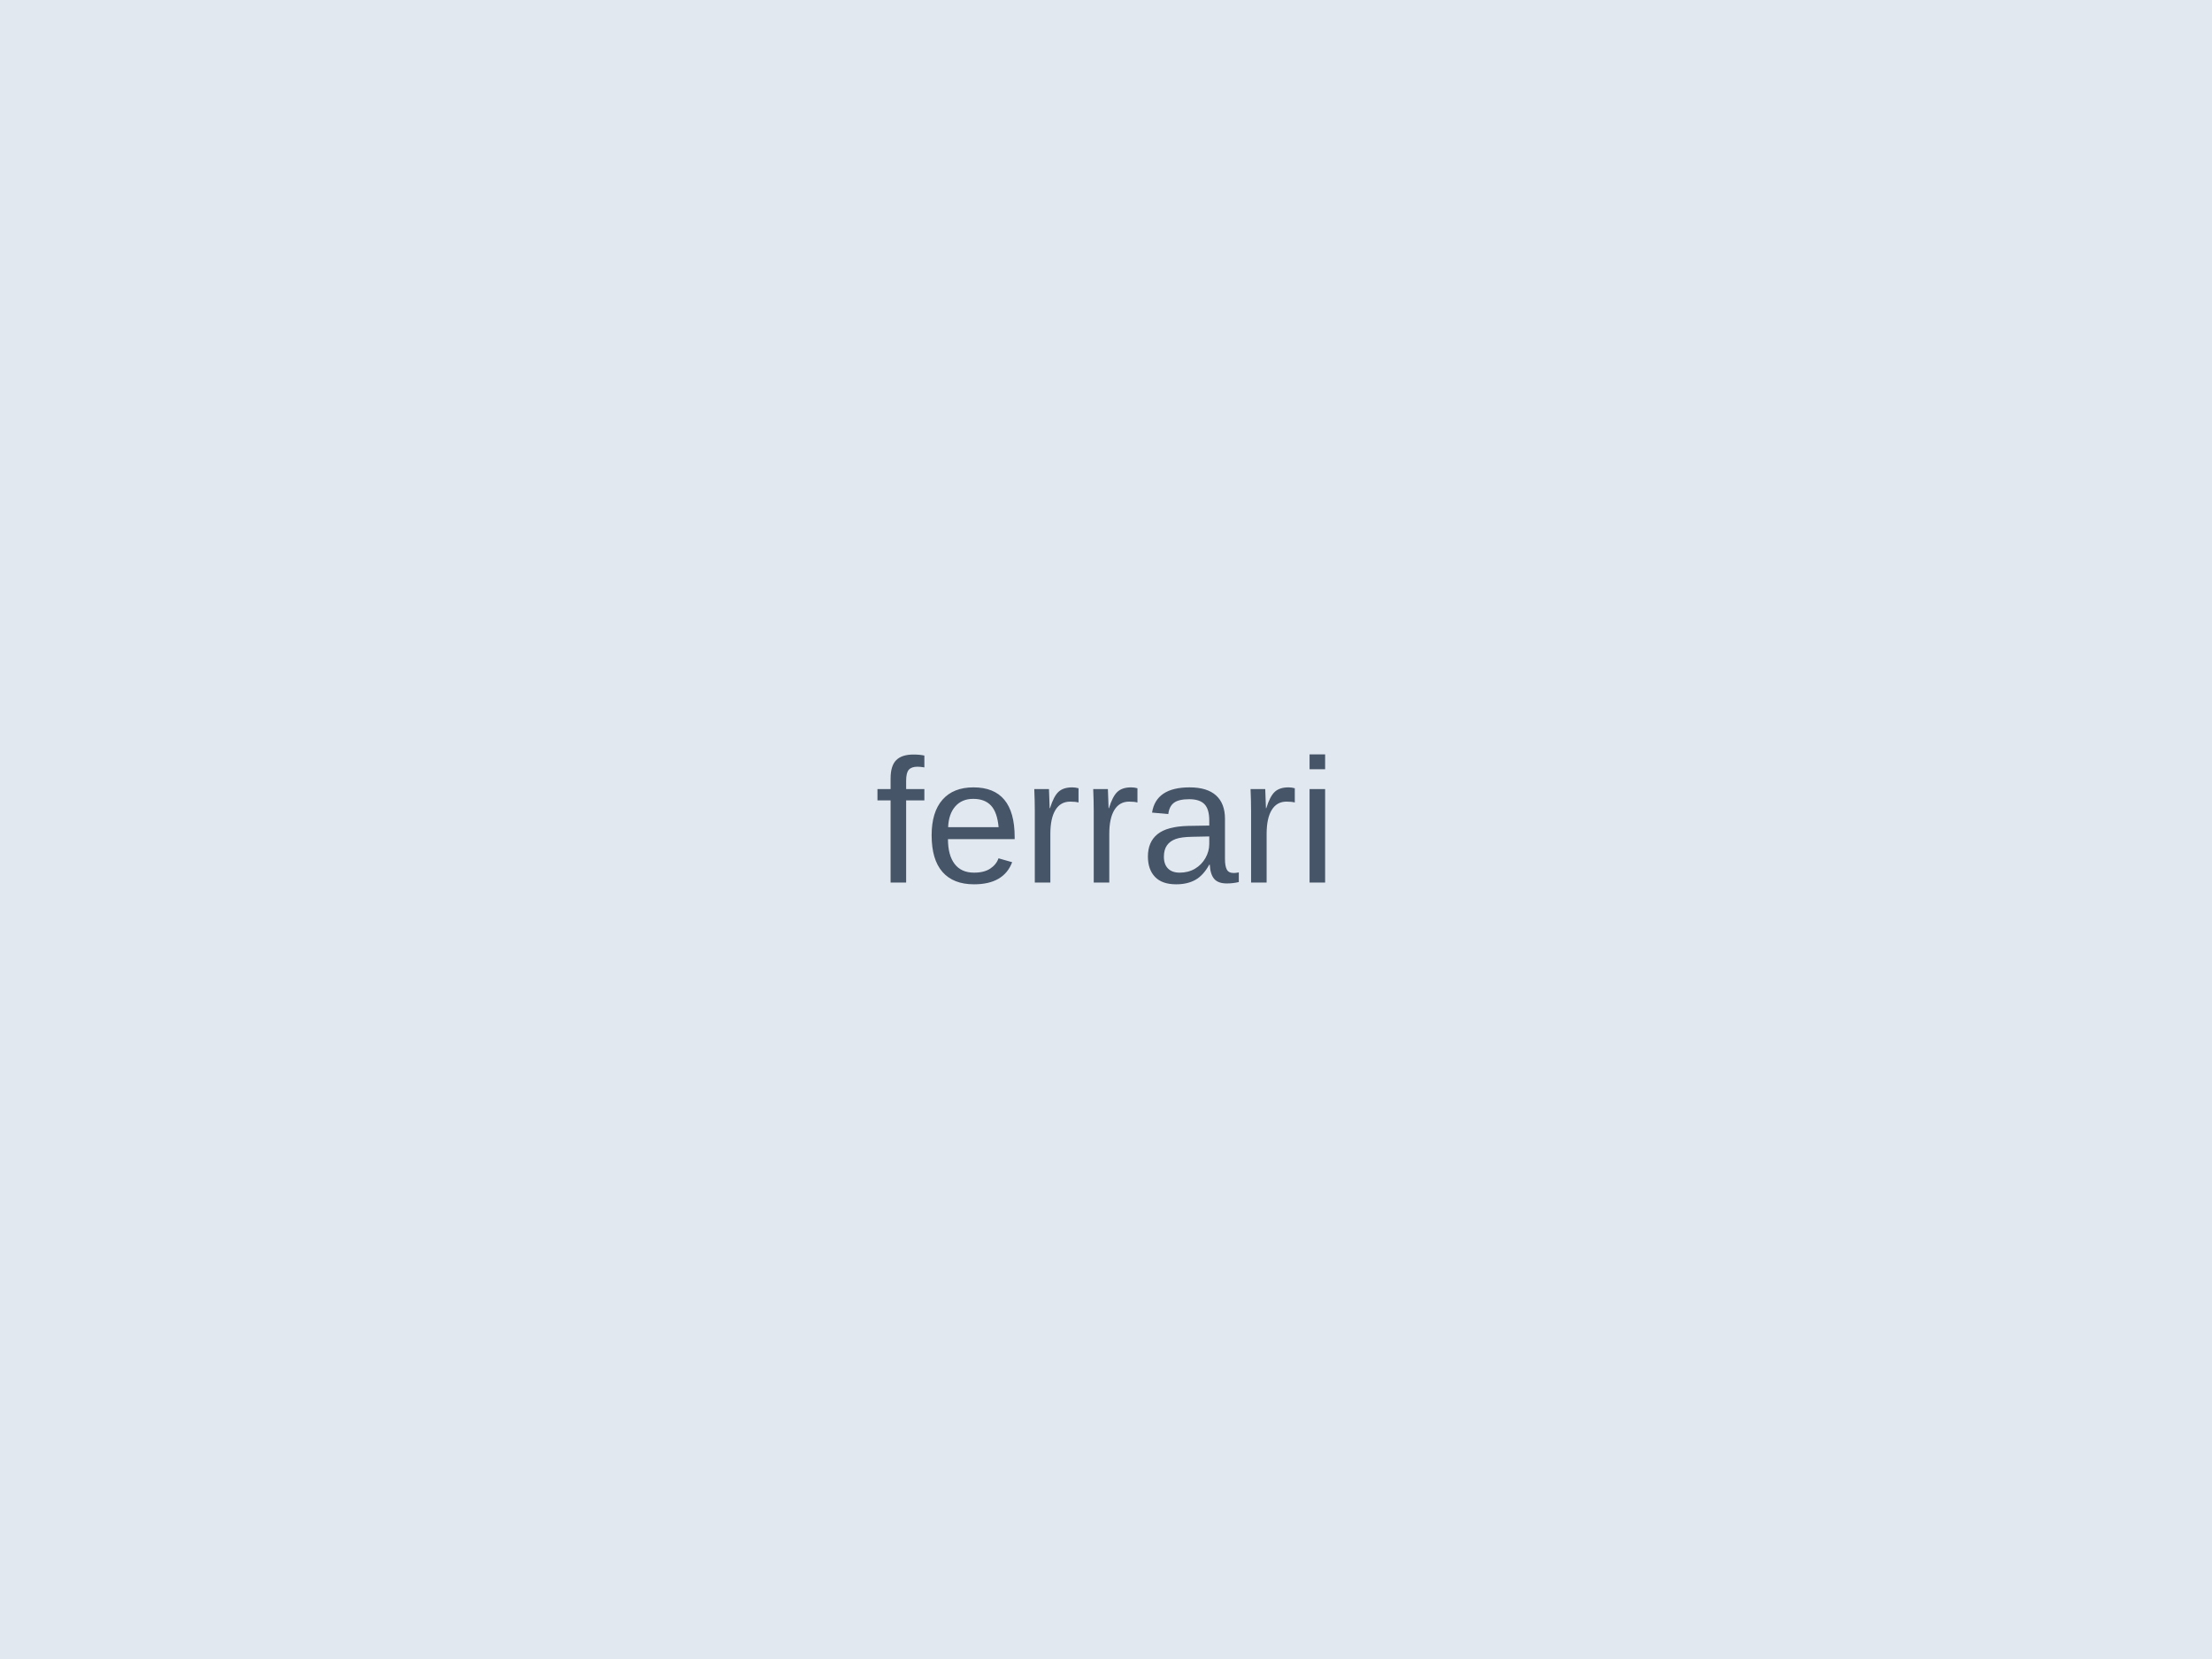
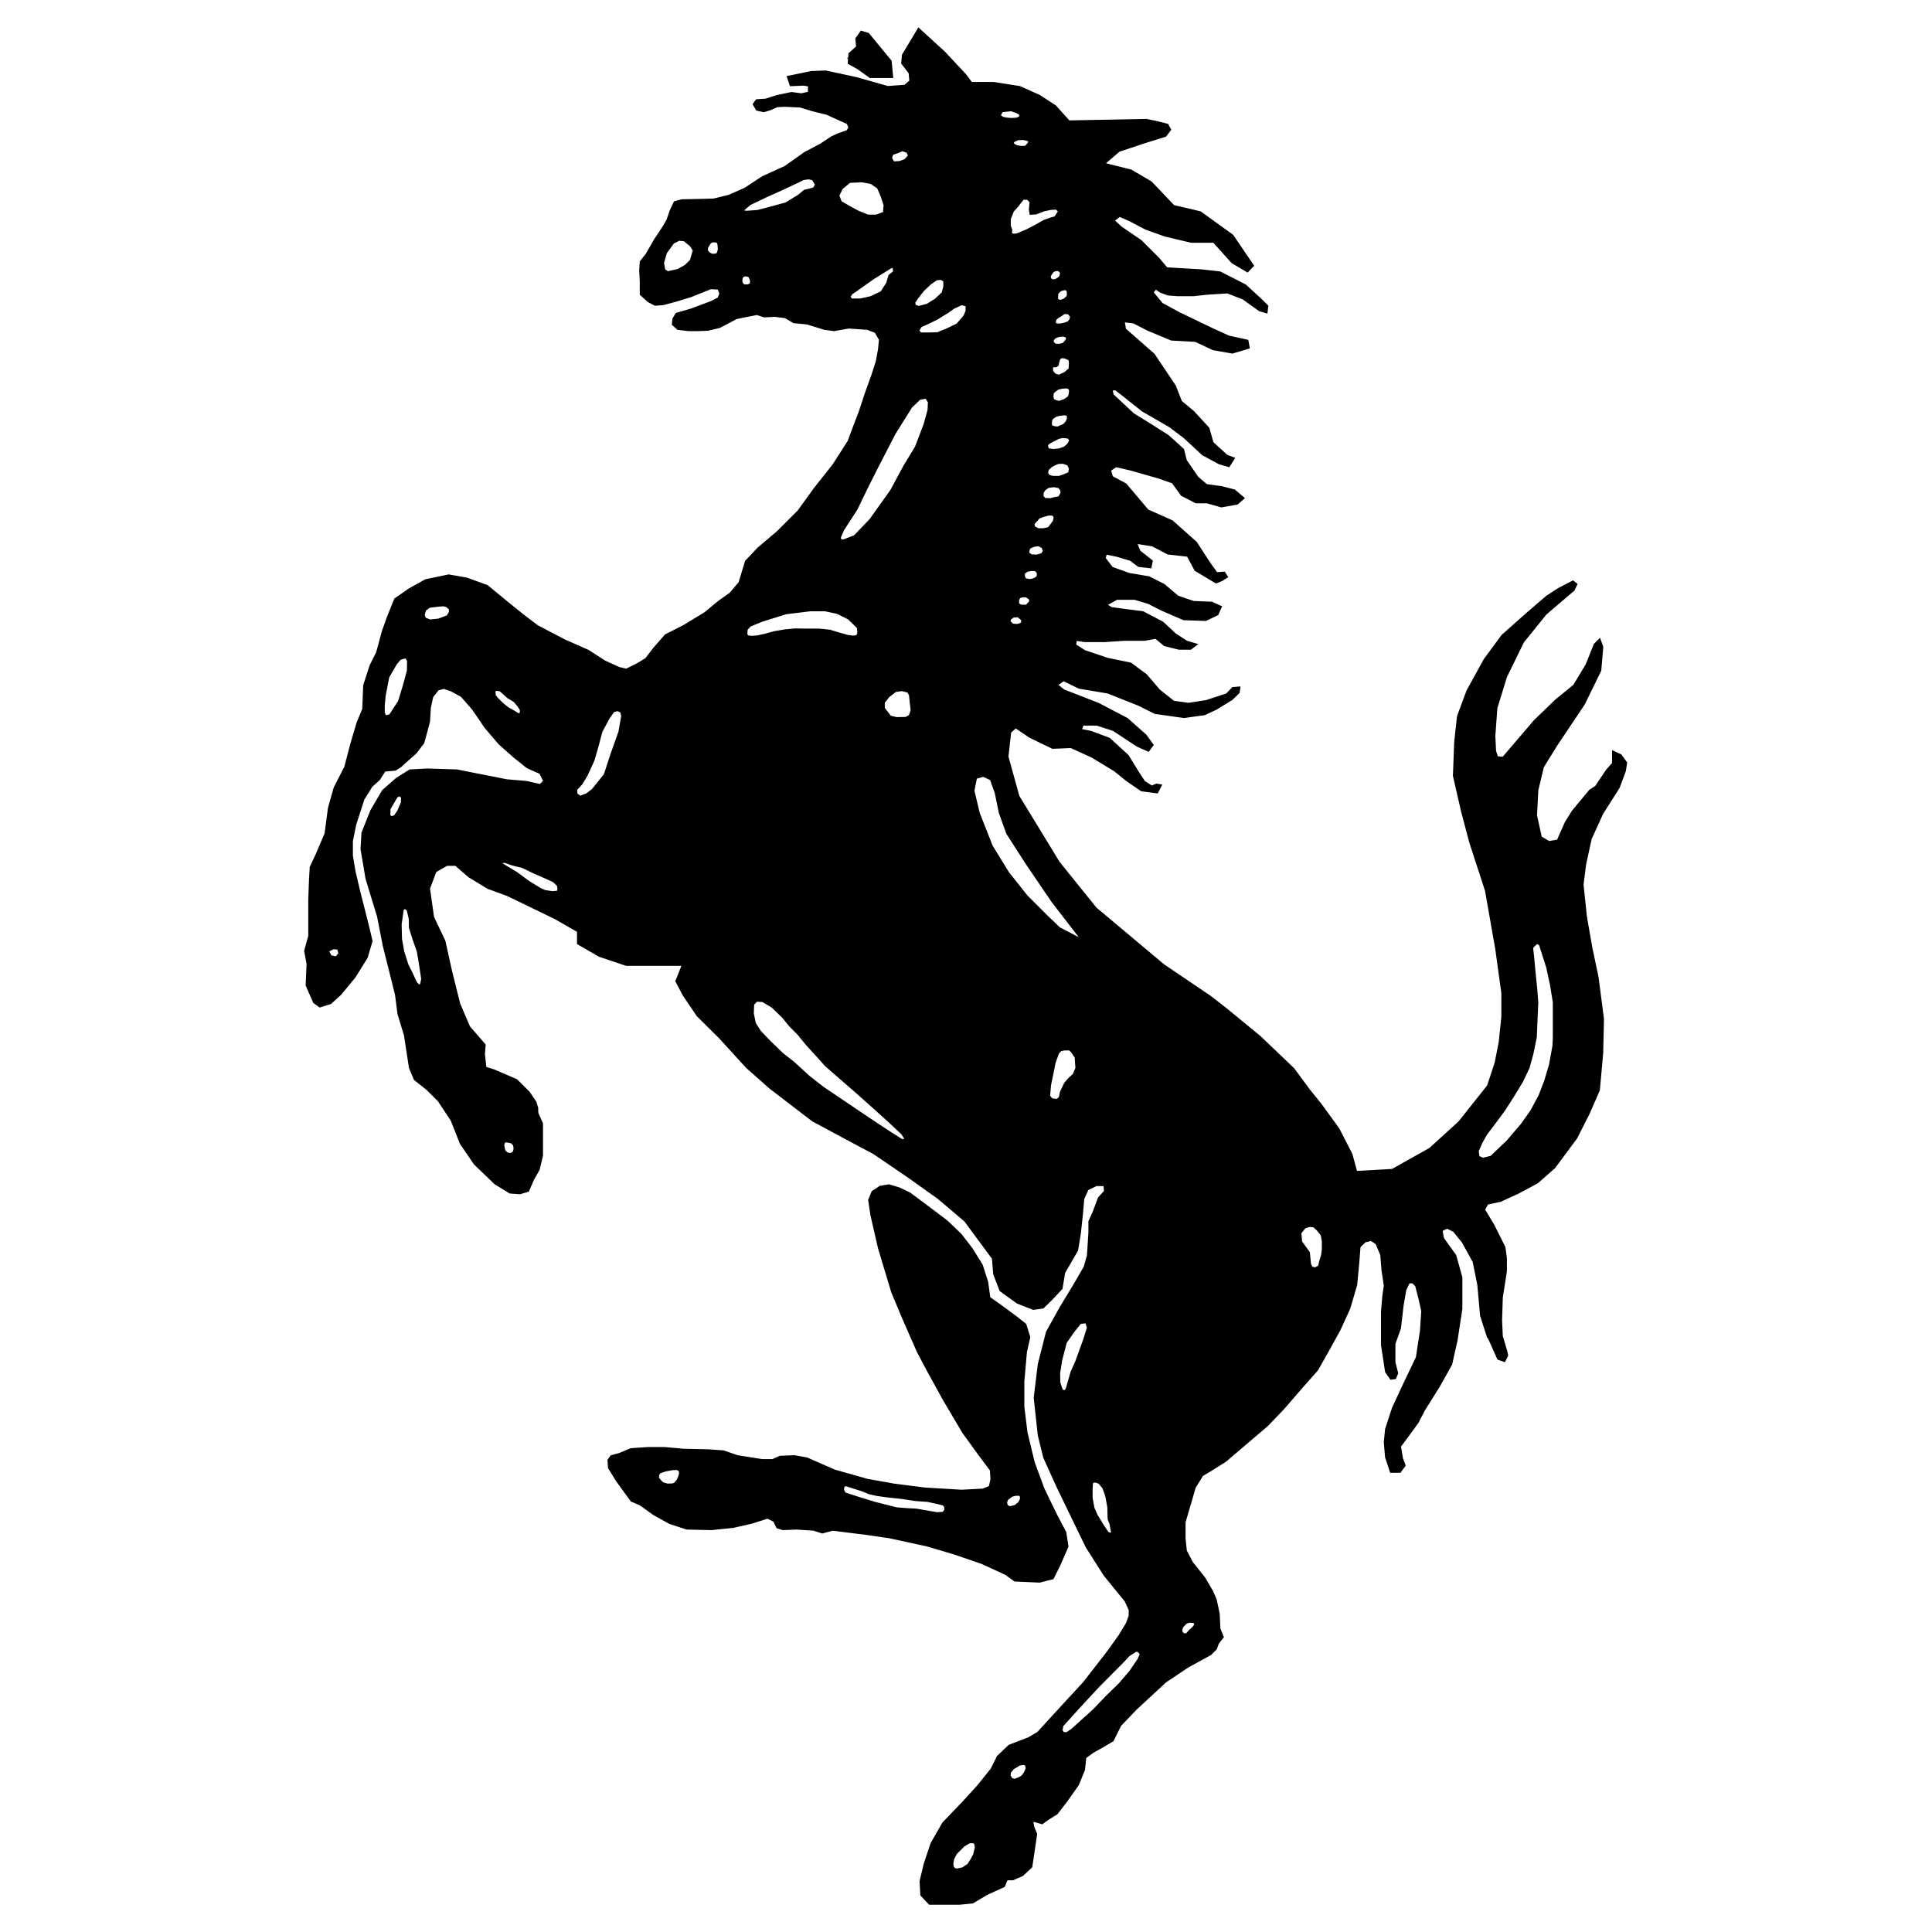
- <svg xmlns="http://www.w3.org/2000/svg" width="800" height="600">
-   <rect width="100%" height="100%" fill="#e2e8f0" />
-   <text x="50%" y="50%" font-family="Arial, sans-serif" font-size="64" fill="#475569" text-anchor="middle" dy=".3em">ferrari</text>
+ <svg xmlns="http://www.w3.org/2000/svg" width="2500" height="2500" viewBox="0 0 192.744 192.744">
+   <path fill="#fff" d="M0 0h192.744v192.744H0z" />
+   <path stroke="#000" stroke-width=".216" stroke-miterlimit="2.613" d="M87.053 118.908l-.334.816.223 1.48.759 3.313 1.314 4.369 1.092 2.61 1.462 3.332 1.037 1.962 1.592 2.888 1.906 3.219 1.5 2.075 1.258 1.684.056.926-.166.759-.703.277-2.111.111-3.702-.221-3.054-.39-2.684-.481-3.259-.925-1.647-.722-1.092-.481-1.241-.223-1.425.056-.758.333h-1.037l-2.462-.389-1.407-.481-1.536-.111-2.444-.054-1.851-.168h-1.703l-1.684.111-1.148.48-.815.223-.278.389.056.76.777 1.257 1.463 2.019.87.369 1.37.982 1.573.871 1.703.554 2.444.056 2.184-.223 1.851-.424 1.574-.5.666.333.315.647.555.167 1.351-.056 1.703.112.871.277 1.036-.277 3.369.423 2.295.334 3.758.816 2.739.813 2.704.927 2.385 1.092.927.666 2.463.111 1.313-.333.703-1.426.758-1.739-.218-1.407-.926-1.759-1.24-2.555-.984-2.665-.722-3-.313-2.572v-2.499l.259-2.943.334-1.482-.39-1.257-.813-.648-1.629-1.203-1.151-.815-.218-1.574-.538-1.684-1.02-1.648-1.091-1.406-1.369-1.313-1.741-1.316-1.962-1.463-1.037-.499-1.036-.314-.87.147-.759.5z" />
+   <path d="M80.722 8.528l-.018.722-.759.167-.981-.129-1.481.314-1.11.352-.889.056-.278.389.315.537.667.148.629-.185.722-.315.741-.037 1.573.074 1.203.37 1.425.352 2.092.944.186.445-.222.351-.981.352-.592.278-1.055.703-1.61.852-1.962 1.389-2.24 1.018-1.777 1.167-1.61.704-1.518.37-1.333.037-1.833.037-.704.185-.407.852-.315.926-.352.629-.889 1.333-.852 1.48-.574.722-.056.833.056 1.166v1.24l.759.685.667.352.796-.056 1.296-.352 1.462-.444 1.981-.796.796.037.185.5-.185.481-.667.352-2.018.759-1.518.444-.296.5-.056.537.5.444 1.055.129h.852l1.073-.037 1.167-.278 1.685-.889 1.111-.222.944-.186.722.241 1.055-.055 1.037.13.852.5 1.333.129 1.74.537.944.129 1.462-.259 1.87.13.814.314.445.759-.093.981-.222 1.203-.444 1.388-.629 1.74-.629 1.907-.667 1.74-.444 1.203-1.518 2.37-1.833 2.313-1.647 2.277-2.092 2.091-1.925 1.629-1.222 1.295-.647 2.129-.907 1.074-1.148.814-1.388 1.147-2.129 1.296-1.795.907-1.147 1.314-.815 1.056-.814.5-1.147.574-.74-.167-1.462-.667-1.629-1.055-2.388-1.055-2.684-1.407-1.388-1.055-1.722-1.388-1.888-1.555-2.036-.74-1.795-.315-2.295.481-1.629.907-1.407.981-.722 1.795-.5 1.389-.574 2.128-.647 1.295-.648 1.981-.092 2.37-.574 1.388-.648 2.203-.574 2.203-1.055 2.055-.574 2.036-.333 2.536-.907 2.129-.574 1.222-.074 1.222-.074 2.055v3.591l-.408 1.48.241 1.296-.094 2.129.741 1.703.574.407 1.055-.334.98-.889 1.407-1.703 1.222-1.962.481-1.629-.314-1.314-.408-1.629-.5-1.962-.481-2.054-.259-1.556v-1.462l.333-1.647.814-2.518.814-1.314.741-.666.573-.889 1.056-.093.5-.314.74-.667.814-.722.74-.981.314-1.146.26-.981.074-1.314.241-1.147.574-.722.574-.167.74.241 1.056.574 1.147 1.314 1.222 1.795 1.388 1.629 1.481 1.314 1.314 1.055 1.292.573.407.815-.407.408-1.389-.315-1.962-.167-2.536-.5-2.443-.481-2.943-.093-1.721.093-1.313.814-1.388 1.222-1.148 1.962-.889 2.221-.092 1.629.5 2.943 1.147 3.758.574 2.943.722 2.869.5 2.019.241 1.888.647 2.129.5 3.258.481 1.147 1.24.981 1.148 1.146 1.295 1.963.907 2.295 1.388 2.036 2.037 1.962 1.48.907.98.074.814-.241.5-1.146.555-.981.333-1.388v-3.185l-.407-.907c-.074 0-.074-.573-.074-.647l-.167-.573-.667-.98-1.222-1.223-2.277-.98-.833-.26-.148-1.388.074-.889-1.555-1.796-.981-2.296-.815-3.259-.666-3.017-1.129-2.37-.407-2.869.647-1.721 1.148-.648h.888l1.314 1.148 1.888 1.148 1.962.722 4.738 2.295 2.296 1.314v1.222l2.11 1.221 2.703.907h5.646l-.407 1.056-.24.573.722 1.37 1.388 2.055 2.222 2.202 2.684 2.944 2.295 2.035 4.295 3.295 3.48 1.869 2.61 1.389 3.351 2.277 3.091 2.203 2.666 2.258 2.776 3.758.129 1.572.629 1.63 1.703 1.222 1.556.611.963-.131.761-.739 1.092-1.166.26-1.573 1.295-2.24.277-1.722.205-1.906.129-1.5.426-.942.869-.426h.834l.055.629-.609.666-.537 1.443-.408.889v1.092l-.147 2.314-.332 1.166-1.019 1.758-1.371 2.26-1.368 2.461-.813 3.203-.408 3.351.408 3.739.537 2.185 1.295 2.869 1.647 3.406 1.295 2.665 1.776 2.796 2.109 2.592.408.888v.611l-.277.759-.74 1.222-1.166 1.629-2.389 3.074-2.389 2.59-2.184 2.39-.943.555-1.926.74-1.148 1.093-.611 1.24-1.369 1.702-1.553 1.702-1.907 1.981-1.167 2.036-.685 2.055-.407 1.702.074 1.37.814.87h3l1.294-.129 1.354-.813 1.776-.815.276-.685h.611l.943-.408.889-.832.482-3.258-.279-.687-.129-.685.482.129.535.148.557-.408.889-.555.943-1.222 1.166-1.647.611-1.499.129-1.223.76-.556 1.092-.61.889-.537.74-1.499 1.574-1.646 2.941-2.722 2.239-1.499 2.261-1.24.534-.537.205-.556.479-.61-.334-.813-.071-1.5-.298-1.405-.352-.814-.777-1.333-1.239-1.556-.61-1.166-.13-1.223v-1.646l.276-.943.74-2.536.758-1.222.816-.481 1.498-.944 1.777-1.518 2.389-2.035 1.629-1.703 1.646-1.907 1.703-1.925 1.223-2.166 1.018-1.852.963-2.109.685-2.334.205-2.164.129-1.647.556-.537.61-.147.537.353.481 1.147.129 1.572.224 1.499-.147 1.02-.131 1.573v3.351l.407 2.647.479.685.408-.056.203-.481-.277-1.092v-1.853l.556-1.555.26-2.258.276-1.574.354-.74h.407l.332.333.334 1.296.276 1.24-.129 1.962-.408 2.666-1.239 2.593-1.146 2.461-.687 2.11-.129 1.296.129 1.499.479 1.443h.89l.463-.629-.261-.685-.202-1.223.813-1.093.945-1.296.629-1.221 1.498-2.39 1.223-2.185.537-2.389.48-3.146v-3.129l-.609-2.185-1.223-1.703-.148-.813.557-.277.686.332.889 1.093 1.092 1.98.463 2.312.277 3.073.686 2.129.074.056.943 2.11.61.222.276-.555-.073-.334-.464-1.572-.073-1.573.073-2.313.408-2.592v-1.296l-.147-1.092-1.093-2.186-.944-1.573.334-.61 1.298-.277 1.774-.813 1.907-1.02 1.703-1.499 2.185-2.942 1.239-2.443 1.019-2.332.334-3.739.074-3.351-.537-4.146-.629-2.999-.537-3.073-.334-3.202.261-2.036.555-2.536 1.147-2.518 1.646-2.591.611-1.647.129-.814-.535-.74-.756-.355v1.167l-.611.685-1.092 1.629-.611.407-1.703 2.055-.684 1.092-.814 1.833-.889.148-.814-.481-.482-2.185.131-2.517.556-2.333 1.353-2.185 2.737-4.091 1.632-3.332.202-2.333-.26-.74-.479.481-.814 2.036-1.24 2.055-1.834 1.5-2.109 2.036-3.146 3.684-.61-.056-.203-.629-.074-1.5.203-2.795.963-3.128 1.703-3.48 2.258-2.795 2.795-2.388.26-.555-.334-.259-1.424.74-1.168.759-1.98 1.703-2.461 2.185-1.76 2.388-1.721 3.128-.943 2.536-.277 2.518-.131 3.406.814 3.554.814 3.073 1.573 4.832 1.019 5.794.611 4.423v2.39l-.261 2.517-.405 2.057-.761 2.312-2.869 3.609-2.926 2.665-3.757 2.11-3.61.203-.479-1.759-1.295-2.536-1.777-2.443-1.166-1.442-1.555-2.11-3.353-3.201-3.405-2.795-1.498-1.168-4.703-3.184-6.756-5.665-3.685-4.572-4.034-6.608-1.093-3.961.276-2.462.556-.481 1.427.962 2.258 1.092 1.834-.074 2.108.963 2.259 1.37 1.166.944 1.5 1.037 1.555.204.352-.685-.408-.074-.48.204-.758-.481-.668-1.018-.961-1.574-1.852-1.702-1.832-.685-1.02-.204.205-.537h1.424l1.647.537 2.388 1.573 1.094.481.406-.556-.687-.944-1.851-1.648-2.869-1.499-3.463-1.351-.684-.555.684-.481 1.556.759 2.871.481 3.071 1.222 1.629.814 2.869.407 2.056-.277 1.146-.537 1.574-.963.686-.666.074-.481-.637.052-.608.629-2.037.667-1.777.277-1.5-.204-1.443-1.147-1.295-1.518-1.555-1.147-2.332-.481-2.24-.759-.963-.611.074-.536.889.129h1.98l1.979-.129h2.037l1.093-.204.889.74 1.424.352h1.166l.537-.407-.943-.278-1.166-.759-1.223-1.147-1.98-1.037-1.629-.204-1.498-.204-.557-.333 1.094-.611h1.775l1.371.407 1.352.686 2.184.944 2.184.074 1.166-.555.334-.741-.889-.407-1.832-.074-1.574-.537-1.368-1.166-1.5-.759-1.979-.333-1.703-.611-.74-.962.129-.481 1.094.222 1.369.407.814.611 1.166.129.129-.611-1.221-.962-.354-.87 1.646.259 1.555.814 1.98.222.76 1.425 2.035 1.222.111-.019.445-.185.537-.333-.261-.407-.76.055-.685-.944-1.371-2.11-2.387-2.128-2.443-1.092-.686-.814-1.5-1.777-1.369-.74-.203-.685.609-.407 1.445.333 2.85.814 1.371.481.889 1.24 1.424.741h1.093l1.444.407 1.572-.278.611-.537-.889-.759-1.295-.333-1.5-.204-.89-.759-1.166-1.703-.276-1.092-1.5-1.352-1.629-1.037-1.853-1.148-2.035-1.906-.129-.556h.461l2.666 2.11 2.722 1.573 1.444 1.092L120 45.325l1.646.888.945.278.48-.759-.684-.259-1.427-1.296-.407-1.443-1.498-1.629-1.24-1.037-.611-1.555-2.109-3.146-2.869-2.518-.131-.814 1.018.129 1.445.741 2.312.962 2.389.13 1.777.833 1.906.333 1.629-.481-.129-.685-1.852-.408-1.63-.74-3.276-1.573-1.775-.962-.945-1.148.334-.408.48.333.74.278.963.074h1.574l1.35-.148 2.057-.129 1.572.611 1.629 1.166.686.204.074-.611-.557-.555-1.629-1.5-2.535-1.296-1.832-.204-3.48-.204-.813-.962-1.776-1.777-1.98-1.351-.74-.685.611-.481.943.407 1.702.889 1.925.685 2.592.611h2.24l1.852 2.055 1.5.888.537-.555-2.037-2.999-3.203-2.313-2.666-.629-2.258-2.37-1.98-1.166-2.721-.685 1.5-1.295 2.664-.889 1.98-.611.463-.61-.259-.481-1.094-.277-1.035-.204-7.7.148-1.369-1.518-1.556-1.018-1.979-.889-2.593-.408H96.9l-.61-.814-2.11-2.258L91.644 2.9l-1.555 2.592-.074.814.741.962.074.814-.536.481-1.722.129-3.129-.889-3.073-.663-1.426.055-2.332.481.277.815 1.296-.056.537.093z" stroke="#000" stroke-width=".216" stroke-miterlimit="2.613" />
+   <path stroke="#000" stroke-width=".216" stroke-miterlimit="2.613" d="M88.997 7.676l-.149-1.573-2.24-2.721-.685-.204-.481.685.074.815-.759.684-.074.945.889.481 1.24.888h2.185z" />
+   <path fill="none" stroke="#000" stroke-width=".216" stroke-miterlimit="2.613" d="M84.628 5.899l.055-.129" />
+   <path fill="#fff" stroke="#000" stroke-width=".216" stroke-miterlimit="2.613" d="M108.009 93.826l-3-3.888-2.593-3.813-1.925-2.998-.739-2.055-.407-1.981-.483-1.351-.758-.351-.742.203-.258 1.296.538 2.258 1.295 3.277 1.628 2.646 1.851 2.333 2.037 2.036 1.221 1.166 2.335 1.222zM67.154 24.207l-.722.999-.297 1.018.13.722.352.222 1.018-.222.759-.425.537-.538.296-.999-.296-.481-.648-.537-.537-.055-.592.296zM86.59 21.522h.833l.778-.295.055-.778-.296-.888-.352-.833-.703-.482-.907-.167-1.241.056-.777.648-.352.722.241.648.833.481.888.481 1 .407zM153.321 94.048l-.481.481.095.87.145 1.555.168 1.649.11 1.423-.073 1.63-.074 1.814-.334 1.629-.39 1.425-.666 1.389-.868 1.425-.89 1.39-.944 1.276-.869 1.147-.481.87-.353.796.073.593.448.203.832-.203 1.627-1.556 1.425-1.666.946-1.334.834-1.553.552-1.425.485-1.629.349-1.907.037-.87v-3.48l-.278-1.721-.39-1.796-.479-1.499-.239-.759-.317-.167zM81.462 105.247l.945 1.056 3.109 2.702 1.722 1.536 1.536 1.39 1.24 1.165.241.387.167.279-.482-.036-1.24-.779-2.092-1.387-3.239-2.185-1.314-.89-1.388-1.089-1.518-1.39-1.111-.869-1.333-1.296-.87-.906-.537-.834-.203-1 .037-.925.351-.353.611.037.963.575 1.036 1 .76.923.814.816.796.981.999 1.092zM74.447 63.283l.037-.5.333-.37 1.166-.481 2.425-.759 2.425-.297h1.481l1.222.26 1.147.574.907.889.056.499-.111.352-.389.074-.592-.074-.907-.26-.852-.258-1.055-.112h-1.314l-1.111-.018-.981.093-1.092.184-.87.241-.851.185-.556.037-.388-.055-.13-.204zM105.545 105.062l-.353.981-.147.776-.295 1.409-.095 1.128.261.316.537.073.276-.223.129-.591.411-.852.405-.463.445-.407.277-.647-.075-1.093-.386-.573-.224-.206h-.519l-.386.077-.261.295zM106.306 138.771h-.353l-.279-.833-.019-.945.203-1.296.463-1.776.761-1.093.685-.85.61-.075.166.555-.369 1.186-.521 1.443-.257.703-.482 1.093-.369 1.277-.11.369-.129.242zM130.164 122.444l-.442.555.073.889.776 1.073.114 1.166.181.334.354.093.386-.223.114-.519.183-.573.076-.611v-.815l-.113-.61-.426-.537-.369-.333-.444-.037-.463.148zM96.123 184.142l-.759.757-.278.556-.092.482.074.388.241.185h.222l.518-.111.536-.351.333-.501.278-.536.166-.685-.052-.388-.206-.167-.407.018-.574.353zM101.694 176.033l-.631.389-.313.39-.037.332.184.334.316.091.427-.147.349-.204.282-.389.166-.407-.058-.333-.222-.13-.463.074zM112.136 165.647l-2.556 2.575-2.108 2.276-1.5 1.666-.076.463.166.277.352.019.537-.352.963-.87 1.224-1.11 1.313-1.37 1.239-1.202 1.092-1.279.817-1.203.218-.537-.218-.276-.261-.057-.724.463-.478.517zM118.317 161.892l-.371.387-.11.315.058.315.255.149h.224l.334-.371.369-.333.165-.259-.015-.203-.187-.094-.405-.019-.317.113zM109.356 147.804h-.294l-.129.167-.037.553v.927l.184 1 .316.722.666 1.092.444.648.24.109.131-.016.071-.167-.166-.852-.166-.425-.017-.315-.019-.889-.203-1.11-.297-.833-.406-.48-.318-.131zM67.061 146.563l-.666.129-.574.186-.167.241-.018.333.296.37.203.167.445.129.5-.017.24-.075.296-.352.167-.389.074-.314-.056-.279-.24-.147-.5.018zM86.016 148.674l-1.629-.519-.241.093-.055.389.185.351 1.24.408 1.74.537 2.203.554.963.075.999.055.963.167 1.092.185.629-.036.204-.26v-.352l-.166-.222-.574-.148-1.018-.222-1.259-.092-1.333-.204-1.537-.166-.925-.13-.759-.167-.722-.296zM100.955 149.211l-.5.37-.095.352.095.314.295.13.537-.13.37-.296.203-.37v-.296l-.129-.167h-.408l-.368.093zM51.049 113.966l-.537-.112-.222.056-.093.334.112.573.277.259.389.073.315-.239.055-.37-.055-.314-.241-.26zM40.165 90.772l-.204 1.444.037 1.462.222 1.259.426 1.333.426.851.296.648.185.351.24.204h.13l.111-.167.093-.499-.259-1.721-.185-1.056-.426-1.203-.352-1.129-.018-.889-.204-.87-.204-.185h-.203l-.111.167zM55.64 88.976l.092-.296-.074-.37-.444-.408-.851-.388-1.185-.518-1.018-.5-1.111-.278-.648-.24-.592.018.444.333 1.296.777 1.148.852 1.166.722.5.222.721.111.556-.037zM39.406 79.739l-.556.963-.018.666.222.185.333-.129.333-.463.222-.518.167-.389v-.555l-.259-.167-.278.13-.166.277zM92.402 39.663l-.648.111-.851.815-1.648 2.628-1.74 3.369-.98 1.944-1.093 2.258-1.332 2.055-.333.778.055.277.352.019 1.092-.426 1.573-1.647 2.073-2.907 1.296-2.406 1.166-1.926.87-2.276.389-1.426.037-.796-.278-.444zM61.6 70.835l.37.149.112.444-.278 1.592-.778 2.184-.685 2.092-1.203 1.499-.611.463-.648.241-.37-.26-.037-.481.519-.555.536-.889.685-1.499.408-1.425.37-1.407.721-1.351.482-.685.407-.112zM39.499 66.208l-.778 1.351-.352 1.851-.093.982v.721l.167.37.481-.129.889-1.37.499-1.629.389-1.444.019-1.018-.222-.333-.592.167-.407.481zM49.309 69.003l.056.407.221.278.5.5.538.444.628.352.445.277.185-.018.093-.167-.019-.314-.241-.352-.388-.463-.648-.389-.408-.37-.351-.314-.315-.056-.185-.019-.111.204zM43.774 60.414l-.925.111-.445.315-.148.499.13.371.518.203.851-.092.889-.334.259-.425-.018-.315-.296-.277-.334-.093-.481.037zM89.996 68.836l.611.167.185.333.074.74.092.778-.184.555-.389.223-.944.018-.629-.148-.353-.463-.295-.37v-.593l.462-.592.704-.555.666-.093zM73.965 21.078l.852-.722 1.574-.758 1.573-.704 1.499-.704.685-.333.519-.074.425.093.333.537-.222.388-.425.112-.519.129-.574.481-1.277.778-1.758.481-1.092.278-1.056.074-.537-.056zM70.819 24.225l-.278.444-.037.333.241.278.296.148.37-.018.185-.093.13-.425-.037-.482-.093-.277-.259-.056h-.296l-.222.148zM74.447 27.464l-.259.019-.204.222-.037.37.111.297.204.11h.352l.277-.129.056-.278-.093-.333-.13-.203-.277-.075zM85.257 29.075l1.851-1.314 1.129-.704.685-.425h.241l.037.499-.463.37-.222.76-.574.888-1.036.499-1.055.242h-.945l-.166-.315.24-.334.278-.166zM91.495 29.723l.611-.778.704-.666.629-.425.463-.038.314.204v.574l-.166.629-.704.667-.833.518-.851.222-.408-.13-.055-.333.296-.444zM91.606 32.98l.241-.425.574-.259.999-.482 1.148-.703.537-.388.814-.39.519.13v.556l-.204.5-.722.851-.999.481-1 .407-1.037.019h-.647l-.223-.297zM89.607 15.155l-.592.203-.13.408.241.444.648-.037.537-.204.388-.444-.166-.37-.519-.185-.407.185zM100.047 11.767l-.332-.241.24-.443.926-.093.5.166.39.204.016.333-.332.148-.518.037-.5-.037-.39-.074zM101.563 13.877l.54-.018.408.093.202.129-.073.204-.297.352-.406.036-.482-.073-.278-.13-.203-.241.239-.204.35-.148zM101.455 23.392l.982-.407.85-.444.89-.5.681-.241.411-.111.405-.611-.295-.278-.573.037-.687.149-.759.296-.537.037-.073-.407.073-.778-.312-.315h-.448l-.292.37-.282.371-.442.481-.316.796v.704l.15.388-.036.407.276.093.334-.037zM101.084 61.506l.479-.037.411.333.015.278-.129.167-.371.11-.478-.037-.317-.314.077-.277.313-.223zM101.86 60.433h.556l.371-.408-.037-.296-.371-.241h-.39l-.295.093-.131.277v.408l.297.167zM102.474 56.934l.405-.074h.39l.24.203.054.315-.126.26-.374.184-.386.056-.406-.093-.131-.277v-.333l.334-.241zM102.897 55.416l.556.019.5-.149.202-.314-.146-.389-.406-.203-.484.073-.442.204-.093.333.019.222.294.204zM104.009 51.492l.573-.167h.444l.203.24-.074.426-.276.37-.26.334-.516.111h-.519l-.444-.222-.037-.352.313-.333.239-.278.354-.129zM104.582 48.567l.573-.074.519.111.222.315v.314l-.241.389-.426.074-.444.112-.556-.019-.24-.278.037-.407.187-.278.369-.259zM105.103 47.586h.552l.446-.148.573-.241.074-.481-.203-.389-.483-.166-.499.018-.352.148-.315.167-.37.333-.073.352.15.277.276.093.224.037zM33.26 94.585l.482.056.129.481-.333.407-.556-.13-.277-.537.555-.277zM104.713 44.143l.888-.463.423-.093.521.056.203.185v.204l-.203.333-.353.296-.518.186-.611.054-.5-.073-.128-.297.074-.24.204-.148zM105.509 42.662l.646-.278.259-.296.131-.296v-.278l-.11-.166-.28-.019-.386.037-.39.093-.334.203-.166.204-.058.352.075.314.296.093.317.037zM105.655 40.107l.556-.203.408-.278.092-.24.058-.407-.095-.26-.26-.074-.39.019-.461.092-.315.223-.222.221-.037.37.056.297.298.166.312.074zM105.655 33.499l.464-.019.277.093.076.24-.151.241-.239.259-.39.093h-.407l-.259-.24v-.278l.243-.241.386-.148zM105.692 37.479l.577-.278.442-.389.037-.573-.037-.352-.297-.167-.332-.092-.276.018-.151.186-.073.258-.073.334-.166.111h-.317l-.091.185.037.333.239.297.242.091.239.038zM105.769 31.5l.405-.278.427.019.257.314-.054.315-.203.277-.332.13-.316.075-.279.037-.368-.037-.095-.223.095-.296.22-.203.243-.13zM105.843 30.019l.331-.129.35-.315.021-.297-.036-.314-.224-.13-.35.056-.224.13-.239.258-.019.315v.297l.166.092.224.037zM105.045 27.057l.224-.111.294-.018.243.148.052.222-.089.333-.243.185-.22.13-.297.037-.24-.148-.056-.26.108-.221.224-.297z" />
</svg>
